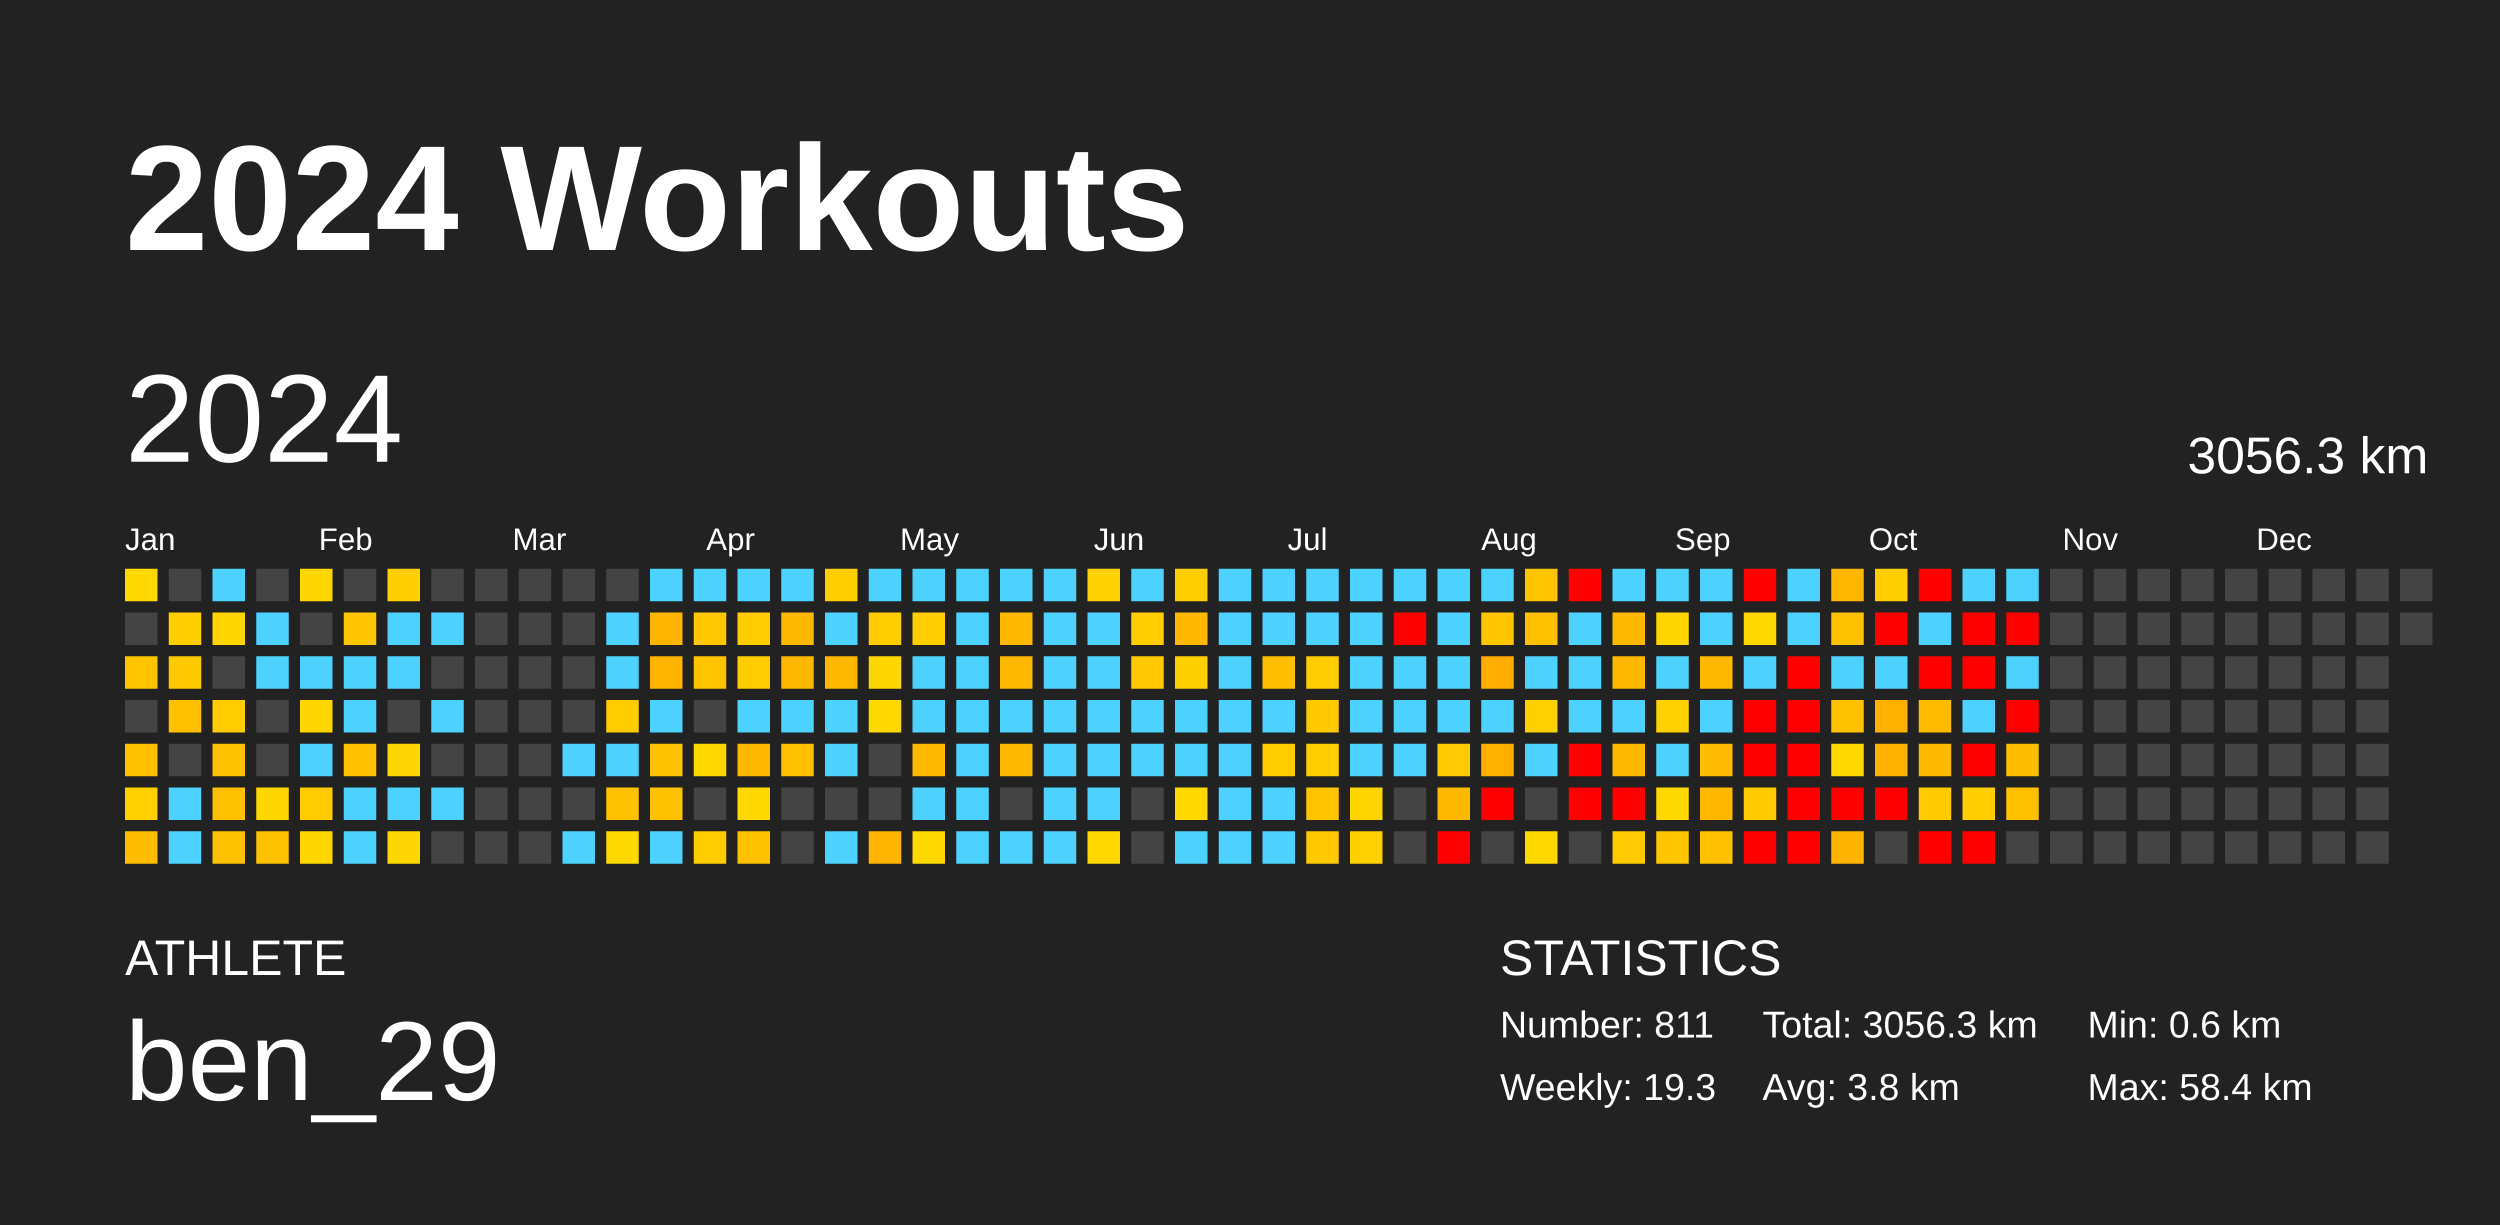
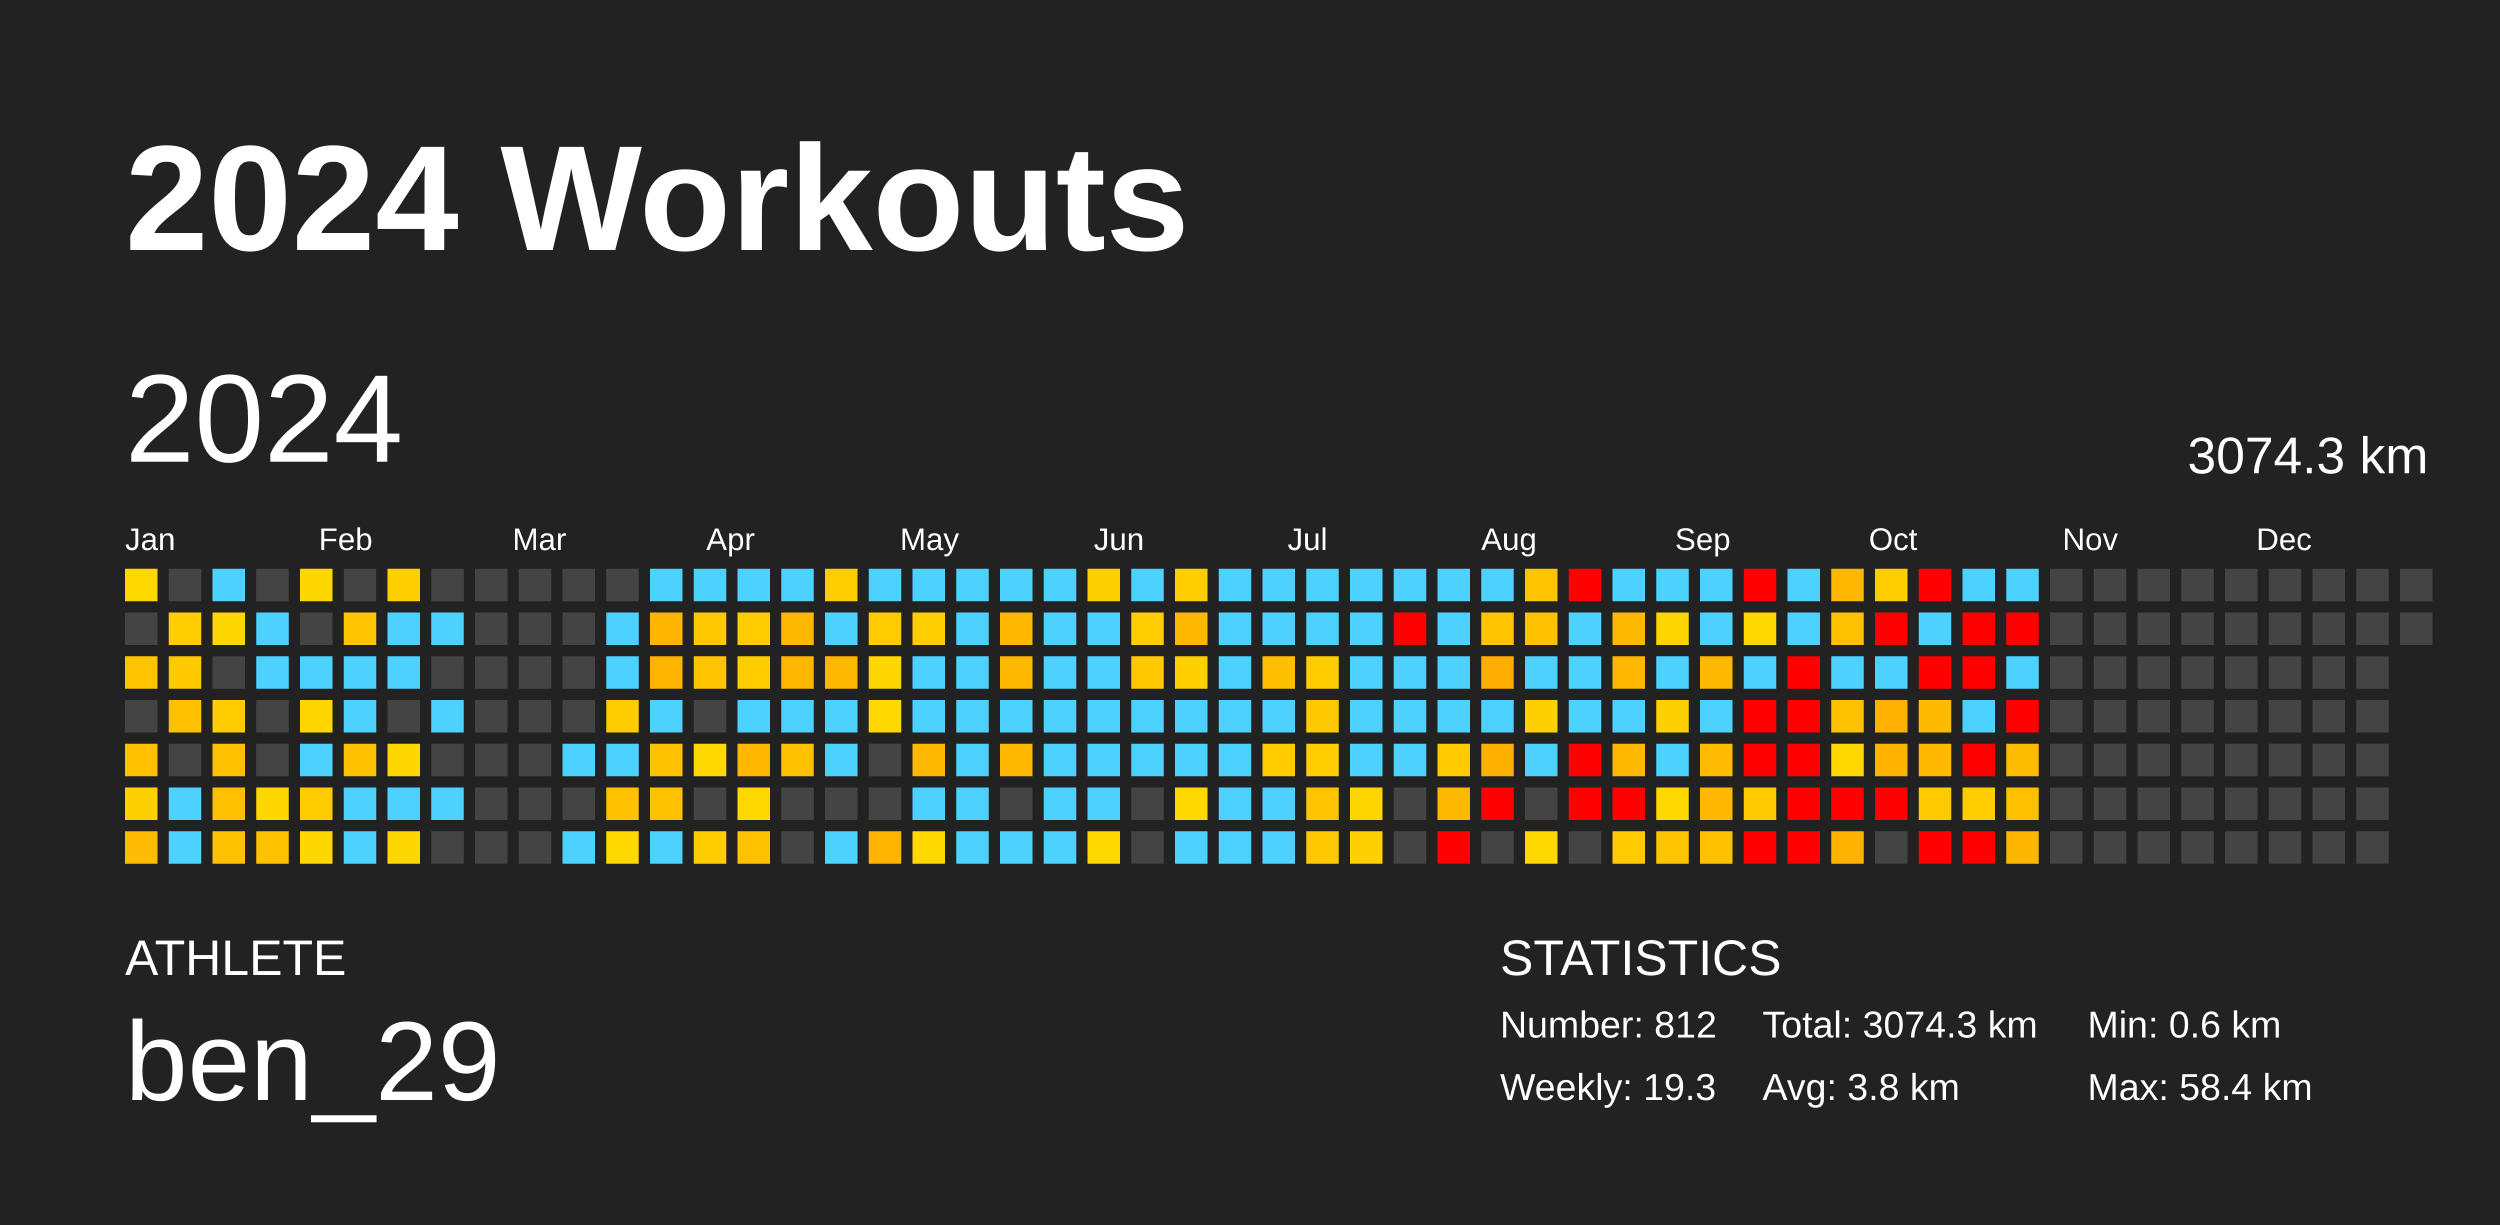
<svg xmlns="http://www.w3.org/2000/svg" baseProfile="full" height="98mm" version="1.1" viewBox="0,0,200,98" width="200mm">
  <defs />
  <rect fill="#222222" height="98" width="200" x="0" y="0" />
  <text fill="#FFFFFF" style="font-size:12px; font-family:Arial; font-weight:bold;" x="10" y="20">2024 Workouts</text>
  <text fill="#FFFFFF" style="font-size:4px; font-family:Arial" x="10" y="78">ATHLETE</text>
  <text fill="#FFFFFF" style="font-size:9px; font-family:Arial" x="10" y="88">ben_29</text>
  <text fill="#FFFFFF" style="font-size:4px; font-family:Arial" x="120" y="78">STATISTICS</text>
-   <text fill="#FFFFFF" style="font-size:3px; font-family:Arial" x="120" y="83">Number: 811</text>
+   <text fill="#FFFFFF" style="font-size:3px; font-family:Arial" x="120" y="83">Number: 812</text>
  <text fill="#FFFFFF" style="font-size:3px; font-family:Arial" x="120" y="88">Weekly: 19.3</text>
-   <text fill="#FFFFFF" style="font-size:3px; font-family:Arial" x="141" y="83">Total: 3056.3 km</text>
+   <text fill="#FFFFFF" style="font-size:3px; font-family:Arial" x="141" y="83">Total: 3074.3 km</text>
  <text fill="#FFFFFF" style="font-size:3px; font-family:Arial" x="141" y="88">Avg: 3.8 km</text>
  <text fill="#FFFFFF" style="font-size:3px; font-family:Arial" x="167" y="83">Min: 0.6 km</text>
  <text fill="#FFFFFF" style="font-size:3px; font-family:Arial" x="167" y="88">Max: 58.4 km</text>
  <text dominant-baseline="hanging" fill="#FFFFFF" style="font-size:10.0px; font-family:Arial;" x="10" y="30">2024</text>
-   <text dominant-baseline="hanging" fill="#FFFFFF" style="font-size:4.125px; font-family:Arial;" x="175" y="35">3056.3 km</text>
+   <text dominant-baseline="hanging" fill="#FFFFFF" style="font-size:4.125px; font-family:Arial;" x="175" y="35">3074.3 km</text>
  <text fill="#FFFFFF" style="font-size:2.5px; font-family:Arial" x="10.0" y="44">Jan</text>
  <text fill="#FFFFFF" style="font-size:2.5px; font-family:Arial" x="25.5" y="44">Feb</text>
  <text fill="#FFFFFF" style="font-size:2.5px; font-family:Arial" x="41.0" y="44">Mar</text>
  <text fill="#FFFFFF" style="font-size:2.5px; font-family:Arial" x="56.5" y="44">Apr</text>
  <text fill="#FFFFFF" style="font-size:2.5px; font-family:Arial" x="72.0" y="44">May</text>
  <text fill="#FFFFFF" style="font-size:2.5px; font-family:Arial" x="87.5" y="44">Jun</text>
  <text fill="#FFFFFF" style="font-size:2.5px; font-family:Arial" x="103.0" y="44">Jul</text>
  <text fill="#FFFFFF" style="font-size:2.5px; font-family:Arial" x="118.5" y="44">Aug</text>
  <text fill="#FFFFFF" style="font-size:2.5px; font-family:Arial" x="134.0" y="44">Sep</text>
  <text fill="#FFFFFF" style="font-size:2.5px; font-family:Arial" x="149.5" y="44">Oct</text>
  <text fill="#FFFFFF" style="font-size:2.5px; font-family:Arial" x="165.0" y="44">Nov</text>
  <text fill="#FFFFFF" style="font-size:2.5px; font-family:Arial" x="180.5" y="44">Dec</text>
  <rect fill="#ffd800" height="2.6" width="2.6" x="10.0" y="45.5" />
  <rect fill="#444444" height="2.6" width="2.6" x="10.0" y="49.0" />
  <rect fill="#ffc300" height="2.6" width="2.6" x="10.0" y="52.5" />
  <rect fill="#444444" height="2.6" width="2.6" x="10.0" y="56.0" />
  <rect fill="#ffc000" height="2.6" width="2.6" x="10.0" y="59.5" />
  <rect fill="#ffd100" height="2.6" width="2.6" x="10.0" y="63.0" />
  <rect fill="#ffbc00" height="2.6" width="2.6" x="10.0" y="66.5" />
  <rect fill="#444444" height="2.6" width="2.6" x="13.5" y="45.5" />
  <rect fill="#ffcd00" height="2.6" width="2.6" x="13.5" y="49.0" />
  <rect fill="#ffc900" height="2.6" width="2.6" x="13.5" y="52.5" />
  <rect fill="#ffc000" height="2.6" width="2.6" x="13.5" y="56.0" />
  <rect fill="#444444" height="2.6" width="2.6" x="13.5" y="59.5" />
  <rect fill="#4dd2ff" height="2.6" width="2.6" x="13.5" y="63.0" />
  <rect fill="#4dd2ff" height="2.6" width="2.6" x="13.5" y="66.5" />
  <rect fill="#4dd2ff" height="2.6" width="2.6" x="17.0" y="45.5" />
  <rect fill="#ffd700" height="2.6" width="2.6" x="17.0" y="49.0" />
  <rect fill="#444444" height="2.6" width="2.6" x="17.0" y="52.5" />
  <rect fill="#ffcc00" height="2.6" width="2.6" x="17.0" y="56.0" />
  <rect fill="#ffc000" height="2.6" width="2.6" x="17.0" y="59.5" />
  <rect fill="#ffc000" height="2.6" width="2.6" x="17.0" y="63.0" />
  <rect fill="#ffc200" height="2.6" width="2.6" x="17.0" y="66.5" />
  <rect fill="#444444" height="2.6" width="2.6" x="20.5" y="45.5" />
  <rect fill="#4dd2ff" height="2.6" width="2.6" x="20.5" y="49.0" />
  <rect fill="#4dd2ff" height="2.6" width="2.6" x="20.5" y="52.5" />
  <rect fill="#444444" height="2.6" width="2.6" x="20.5" y="56.0" />
  <rect fill="#444444" height="2.6" width="2.6" x="20.5" y="59.5" />
  <rect fill="#ffd700" height="2.6" width="2.6" x="20.5" y="63.0" />
  <rect fill="#ffc200" height="2.6" width="2.6" x="20.5" y="66.5" />
  <rect fill="#ffd700" height="2.6" width="2.6" x="24.0" y="45.5" />
  <rect fill="#444444" height="2.6" width="2.6" x="24.0" y="49.0" />
  <rect fill="#4dd2ff" height="2.6" width="2.6" x="24.0" y="52.5" />
  <rect fill="#ffd600" height="2.6" width="2.6" x="24.0" y="56.0" />
  <rect fill="#4dd2ff" height="2.6" width="2.6" x="24.0" y="59.5" />
  <rect fill="#ffcc00" height="2.6" width="2.6" x="24.0" y="63.0" />
  <rect fill="#ffd700" height="2.6" width="2.6" x="24.0" y="66.5" />
  <rect fill="#444444" height="2.6" width="2.6" x="27.5" y="45.5" />
  <rect fill="#ffc500" height="2.6" width="2.6" x="27.5" y="49.0" />
  <rect fill="#4dd2ff" height="2.6" width="2.6" x="27.5" y="52.5" />
  <rect fill="#4dd2ff" height="2.6" width="2.6" x="27.5" y="56.0" />
  <rect fill="#ffc100" height="2.6" width="2.6" x="27.5" y="59.5" />
  <rect fill="#4dd2ff" height="2.6" width="2.6" x="27.5" y="63.0" />
  <rect fill="#4dd2ff" height="2.6" width="2.6" x="27.5" y="66.5" />
  <rect fill="#ffcf00" height="2.6" width="2.6" x="31.0" y="45.5" />
  <rect fill="#4dd2ff" height="2.6" width="2.6" x="31.0" y="49.0" />
  <rect fill="#4dd2ff" height="2.6" width="2.6" x="31.0" y="52.5" />
  <rect fill="#444444" height="2.6" width="2.6" x="31.0" y="56.0" />
  <rect fill="#ffd700" height="2.6" width="2.6" x="31.0" y="59.5" />
  <rect fill="#4dd2ff" height="2.6" width="2.6" x="31.0" y="63.0" />
  <rect fill="#ffd700" height="2.6" width="2.6" x="31.0" y="66.5" />
  <rect fill="#444444" height="2.6" width="2.6" x="34.5" y="45.5" />
  <rect fill="#4dd2ff" height="2.6" width="2.6" x="34.5" y="49.0" />
  <rect fill="#444444" height="2.6" width="2.6" x="34.5" y="52.5" />
  <rect fill="#4dd2ff" height="2.6" width="2.6" x="34.5" y="56.0" />
  <rect fill="#444444" height="2.6" width="2.6" x="34.5" y="59.5" />
  <rect fill="#4dd2ff" height="2.6" width="2.6" x="34.5" y="63.0" />
  <rect fill="#444444" height="2.6" width="2.6" x="34.5" y="66.5" />
  <rect fill="#444444" height="2.6" width="2.6" x="38.0" y="45.5" />
  <rect fill="#444444" height="2.6" width="2.6" x="38.0" y="49.0" />
  <rect fill="#444444" height="2.6" width="2.6" x="38.0" y="52.5" />
  <rect fill="#444444" height="2.6" width="2.6" x="38.0" y="56.0" />
  <rect fill="#444444" height="2.6" width="2.6" x="38.0" y="59.5" />
  <rect fill="#444444" height="2.6" width="2.6" x="38.0" y="63.0" />
  <rect fill="#444444" height="2.6" width="2.6" x="38.0" y="66.5" />
  <rect fill="#444444" height="2.6" width="2.6" x="41.5" y="45.5" />
  <rect fill="#444444" height="2.6" width="2.6" x="41.5" y="49.0" />
  <rect fill="#444444" height="2.6" width="2.6" x="41.5" y="52.5" />
  <rect fill="#444444" height="2.6" width="2.6" x="41.5" y="56.0" />
  <rect fill="#444444" height="2.6" width="2.6" x="41.5" y="59.5" />
  <rect fill="#444444" height="2.6" width="2.6" x="41.5" y="63.0" />
  <rect fill="#444444" height="2.6" width="2.6" x="41.5" y="66.5" />
  <rect fill="#444444" height="2.6" width="2.6" x="45.0" y="45.5" />
  <rect fill="#444444" height="2.6" width="2.6" x="45.0" y="49.0" />
  <rect fill="#444444" height="2.6" width="2.6" x="45.0" y="52.5" />
  <rect fill="#444444" height="2.6" width="2.6" x="45.0" y="56.0" />
  <rect fill="#4dd2ff" height="2.6" width="2.6" x="45.0" y="59.5" />
  <rect fill="#444444" height="2.6" width="2.6" x="45.0" y="63.0" />
  <rect fill="#4dd2ff" height="2.6" width="2.6" x="45.0" y="66.5" />
  <rect fill="#444444" height="2.6" width="2.6" x="48.5" y="45.5" />
  <rect fill="#4dd2ff" height="2.6" width="2.6" x="48.5" y="49.0" />
  <rect fill="#4dd2ff" height="2.6" width="2.6" x="48.5" y="52.5" />
  <rect fill="#ffcc00" height="2.6" width="2.6" x="48.5" y="56.0" />
  <rect fill="#4dd2ff" height="2.6" width="2.6" x="48.5" y="59.5" />
  <rect fill="#ffc100" height="2.6" width="2.6" x="48.5" y="63.0" />
  <rect fill="#ffd800" height="2.6" width="2.6" x="48.5" y="66.5" />
  <rect fill="#4dd2ff" height="2.6" width="2.6" x="52.0" y="45.5" />
  <rect fill="#ffb600" height="2.6" width="2.6" x="52.0" y="49.0" />
  <rect fill="#ffb400" height="2.6" width="2.6" x="52.0" y="52.5" />
  <rect fill="#4dd2ff" height="2.6" width="2.6" x="52.0" y="56.0" />
  <rect fill="#ffc200" height="2.6" width="2.6" x="52.0" y="59.5" />
  <rect fill="#ffc200" height="2.6" width="2.6" x="52.0" y="63.0" />
  <rect fill="#4dd2ff" height="2.6" width="2.6" x="52.0" y="66.5" />
  <rect fill="#4dd2ff" height="2.6" width="2.6" x="55.5" y="45.5" />
  <rect fill="#ffc800" height="2.6" width="2.6" x="55.5" y="49.0" />
  <rect fill="#ffc400" height="2.6" width="2.6" x="55.5" y="52.5" />
  <rect fill="#444444" height="2.6" width="2.6" x="55.5" y="56.0" />
  <rect fill="#ffd800" height="2.6" width="2.6" x="55.5" y="59.5" />
  <rect fill="#444444" height="2.6" width="2.6" x="55.5" y="63.0" />
  <rect fill="#ffcc00" height="2.6" width="2.6" x="55.5" y="66.5" />
  <rect fill="#4dd2ff" height="2.6" width="2.6" x="59.0" y="45.5" />
  <rect fill="#ffcc00" height="2.6" width="2.6" x="59.0" y="49.0" />
  <rect fill="#ffcc00" height="2.6" width="2.6" x="59.0" y="52.5" />
  <rect fill="#4dd2ff" height="2.6" width="2.6" x="59.0" y="56.0" />
  <rect fill="#ffb700" height="2.6" width="2.6" x="59.0" y="59.5" />
  <rect fill="#ffd800" height="2.6" width="2.6" x="59.0" y="63.0" />
  <rect fill="#ffc200" height="2.6" width="2.6" x="59.0" y="66.5" />
  <rect fill="#4dd2ff" height="2.6" width="2.6" x="62.5" y="45.5" />
  <rect fill="#ffb800" height="2.6" width="2.6" x="62.5" y="49.0" />
  <rect fill="#ffb700" height="2.6" width="2.6" x="62.5" y="52.5" />
  <rect fill="#4dd2ff" height="2.6" width="2.6" x="62.5" y="56.0" />
  <rect fill="#ffc000" height="2.6" width="2.6" x="62.5" y="59.5" />
  <rect fill="#444444" height="2.6" width="2.6" x="62.5" y="63.0" />
  <rect fill="#444444" height="2.6" width="2.6" x="62.5" y="66.5" />
  <rect fill="#ffcd00" height="2.6" width="2.6" x="66.0" y="45.5" />
  <rect fill="#4dd2ff" height="2.6" width="2.6" x="66.0" y="49.0" />
  <rect fill="#ffb800" height="2.6" width="2.6" x="66.0" y="52.5" />
  <rect fill="#4dd2ff" height="2.6" width="2.6" x="66.0" y="56.0" />
  <rect fill="#4dd2ff" height="2.6" width="2.6" x="66.0" y="59.5" />
  <rect fill="#444444" height="2.6" width="2.6" x="66.0" y="63.0" />
  <rect fill="#4dd2ff" height="2.6" width="2.6" x="66.0" y="66.5" />
  <rect fill="#4dd2ff" height="2.6" width="2.6" x="69.5" y="45.5" />
  <rect fill="#ffcc00" height="2.6" width="2.6" x="69.5" y="49.0" />
  <rect fill="#ffd700" height="2.6" width="2.6" x="69.5" y="52.5" />
  <rect fill="#ffd800" height="2.6" width="2.6" x="69.5" y="56.0" />
  <rect fill="#444444" height="2.6" width="2.6" x="69.5" y="59.5" />
  <rect fill="#444444" height="2.6" width="2.6" x="69.5" y="63.0" />
  <rect fill="#ffb500" height="2.6" width="2.6" x="69.5" y="66.5" />
  <rect fill="#4dd2ff" height="2.6" width="2.6" x="73.0" y="45.5" />
  <rect fill="#ffce00" height="2.6" width="2.6" x="73.0" y="49.0" />
  <rect fill="#4dd2ff" height="2.6" width="2.6" x="73.0" y="52.5" />
  <rect fill="#4dd2ff" height="2.6" width="2.6" x="73.0" y="56.0" />
  <rect fill="#ffb900" height="2.6" width="2.6" x="73.0" y="59.5" />
  <rect fill="#4dd2ff" height="2.6" width="2.6" x="73.0" y="63.0" />
  <rect fill="#ffd800" height="2.6" width="2.6" x="73.0" y="66.5" />
  <rect fill="#4dd2ff" height="2.6" width="2.6" x="76.5" y="45.5" />
  <rect fill="#4dd2ff" height="2.6" width="2.6" x="76.5" y="49.0" />
  <rect fill="#4dd2ff" height="2.6" width="2.6" x="76.5" y="52.5" />
  <rect fill="#4dd2ff" height="2.6" width="2.6" x="76.5" y="56.0" />
  <rect fill="#4dd2ff" height="2.6" width="2.6" x="76.5" y="59.5" />
  <rect fill="#4dd2ff" height="2.6" width="2.6" x="76.5" y="63.0" />
  <rect fill="#4dd2ff" height="2.6" width="2.6" x="76.5" y="66.5" />
  <rect fill="#4dd2ff" height="2.6" width="2.6" x="80.0" y="45.5" />
  <rect fill="#ffb700" height="2.6" width="2.6" x="80.0" y="49.0" />
  <rect fill="#ffb800" height="2.6" width="2.6" x="80.0" y="52.5" />
  <rect fill="#4dd2ff" height="2.6" width="2.6" x="80.0" y="56.0" />
  <rect fill="#ffb800" height="2.6" width="2.6" x="80.0" y="59.5" />
  <rect fill="#444444" height="2.6" width="2.6" x="80.0" y="63.0" />
  <rect fill="#4dd2ff" height="2.6" width="2.6" x="80.0" y="66.5" />
  <rect fill="#4dd2ff" height="2.6" width="2.6" x="83.5" y="45.5" />
  <rect fill="#4dd2ff" height="2.6" width="2.6" x="83.5" y="49.0" />
  <rect fill="#4dd2ff" height="2.6" width="2.6" x="83.5" y="52.5" />
  <rect fill="#4dd2ff" height="2.6" width="2.6" x="83.5" y="56.0" />
  <rect fill="#4dd2ff" height="2.6" width="2.6" x="83.5" y="59.5" />
  <rect fill="#4dd2ff" height="2.6" width="2.6" x="83.5" y="63.0" />
  <rect fill="#4dd2ff" height="2.6" width="2.6" x="83.5" y="66.5" />
  <rect fill="#ffd100" height="2.6" width="2.6" x="87.0" y="45.5" />
  <rect fill="#4dd2ff" height="2.6" width="2.6" x="87.0" y="49.0" />
  <rect fill="#4dd2ff" height="2.6" width="2.6" x="87.0" y="52.5" />
  <rect fill="#4dd2ff" height="2.6" width="2.6" x="87.0" y="56.0" />
  <rect fill="#4dd2ff" height="2.6" width="2.6" x="87.0" y="59.5" />
  <rect fill="#4dd2ff" height="2.6" width="2.6" x="87.0" y="63.0" />
  <rect fill="#ffd800" height="2.6" width="2.6" x="87.0" y="66.5" />
  <rect fill="#4dd2ff" height="2.6" width="2.6" x="90.5" y="45.5" />
  <rect fill="#ffcd00" height="2.6" width="2.6" x="90.5" y="49.0" />
  <rect fill="#ffc800" height="2.6" width="2.6" x="90.5" y="52.5" />
  <rect fill="#4dd2ff" height="2.6" width="2.6" x="90.5" y="56.0" />
  <rect fill="#4dd2ff" height="2.6" width="2.6" x="90.5" y="59.5" />
  <rect fill="#444444" height="2.6" width="2.6" x="90.5" y="63.0" />
  <rect fill="#444444" height="2.6" width="2.6" x="90.5" y="66.5" />
  <rect fill="#ffce00" height="2.6" width="2.6" x="94.0" y="45.5" />
  <rect fill="#ffb700" height="2.6" width="2.6" x="94.0" y="49.0" />
  <rect fill="#ffd000" height="2.6" width="2.6" x="94.0" y="52.5" />
  <rect fill="#4dd2ff" height="2.6" width="2.6" x="94.0" y="56.0" />
  <rect fill="#4dd2ff" height="2.6" width="2.6" x="94.0" y="59.5" />
  <rect fill="#ffd800" height="2.6" width="2.6" x="94.0" y="63.0" />
  <rect fill="#4dd2ff" height="2.6" width="2.6" x="94.0" y="66.5" />
  <rect fill="#4dd2ff" height="2.6" width="2.6" x="97.5" y="45.5" />
  <rect fill="#4dd2ff" height="2.6" width="2.6" x="97.5" y="49.0" />
  <rect fill="#4dd2ff" height="2.6" width="2.6" x="97.5" y="52.5" />
  <rect fill="#4dd2ff" height="2.6" width="2.6" x="97.5" y="56.0" />
  <rect fill="#4dd2ff" height="2.6" width="2.6" x="97.5" y="59.5" />
  <rect fill="#4dd2ff" height="2.6" width="2.6" x="97.5" y="63.0" />
  <rect fill="#4dd2ff" height="2.6" width="2.6" x="97.5" y="66.5" />
  <rect fill="#4dd2ff" height="2.6" width="2.6" x="101.0" y="45.5" />
  <rect fill="#4dd2ff" height="2.6" width="2.6" x="101.0" y="49.0" />
  <rect fill="#ffbf00" height="2.6" width="2.6" x="101.0" y="52.5" />
  <rect fill="#4dd2ff" height="2.6" width="2.6" x="101.0" y="56.0" />
  <rect fill="#ffcc00" height="2.6" width="2.6" x="101.0" y="59.5" />
  <rect fill="#4dd2ff" height="2.6" width="2.6" x="101.0" y="63.0" />
  <rect fill="#4dd2ff" height="2.6" width="2.6" x="101.0" y="66.5" />
  <rect fill="#4dd2ff" height="2.6" width="2.6" x="104.5" y="45.5" />
  <rect fill="#4dd2ff" height="2.6" width="2.6" x="104.5" y="49.0" />
  <rect fill="#ffcc00" height="2.6" width="2.6" x="104.5" y="52.5" />
  <rect fill="#ffc900" height="2.6" width="2.6" x="104.5" y="56.0" />
  <rect fill="#ffcd00" height="2.6" width="2.6" x="104.5" y="59.5" />
  <rect fill="#ffc300" height="2.6" width="2.6" x="104.5" y="63.0" />
  <rect fill="#ffc800" height="2.6" width="2.6" x="104.5" y="66.5" />
  <rect fill="#4dd2ff" height="2.6" width="2.6" x="108.0" y="45.5" />
  <rect fill="#4dd2ff" height="2.6" width="2.6" x="108.0" y="49.0" />
  <rect fill="#4dd2ff" height="2.6" width="2.6" x="108.0" y="52.5" />
  <rect fill="#4dd2ff" height="2.6" width="2.6" x="108.0" y="56.0" />
  <rect fill="#4dd2ff" height="2.6" width="2.6" x="108.0" y="59.5" />
  <rect fill="#ffd500" height="2.6" width="2.6" x="108.0" y="63.0" />
  <rect fill="#ffd100" height="2.6" width="2.6" x="108.0" y="66.5" />
  <rect fill="#4dd2ff" height="2.6" width="2.6" x="111.5" y="45.5" />
  <rect fill="red" height="2.6" width="2.6" x="111.5" y="49.0" />
  <rect fill="#4dd2ff" height="2.6" width="2.6" x="111.5" y="52.5" />
  <rect fill="#4dd2ff" height="2.6" width="2.6" x="111.5" y="56.0" />
  <rect fill="#4dd2ff" height="2.6" width="2.6" x="111.5" y="59.5" />
  <rect fill="#444444" height="2.6" width="2.6" x="111.5" y="63.0" />
  <rect fill="#444444" height="2.6" width="2.6" x="111.5" y="66.5" />
  <rect fill="#4dd2ff" height="2.6" width="2.6" x="115.0" y="45.5" />
  <rect fill="#4dd2ff" height="2.6" width="2.6" x="115.0" y="49.0" />
  <rect fill="#4dd2ff" height="2.6" width="2.6" x="115.0" y="52.5" />
  <rect fill="#4dd2ff" height="2.6" width="2.6" x="115.0" y="56.0" />
  <rect fill="#ffcb00" height="2.6" width="2.6" x="115.0" y="59.5" />
  <rect fill="#ffb800" height="2.6" width="2.6" x="115.0" y="63.0" />
  <rect fill="red" height="2.6" width="2.6" x="115.0" y="66.5" />
  <rect fill="#4dd2ff" height="2.6" width="2.6" x="118.5" y="45.5" />
  <rect fill="#ffc500" height="2.6" width="2.6" x="118.5" y="49.0" />
  <rect fill="#ffad00" height="2.6" width="2.6" x="118.5" y="52.5" />
  <rect fill="#4dd2ff" height="2.6" width="2.6" x="118.5" y="56.0" />
  <rect fill="#ffaf00" height="2.6" width="2.6" x="118.5" y="59.5" />
  <rect fill="red" height="2.6" width="2.6" x="118.5" y="63.0" />
  <rect fill="#444444" height="2.6" width="2.6" x="118.5" y="66.5" />
  <rect fill="#ffc400" height="2.6" width="2.6" x="122.0" y="45.5" />
  <rect fill="#ffc100" height="2.6" width="2.6" x="122.0" y="49.0" />
  <rect fill="#4dd2ff" height="2.6" width="2.6" x="122.0" y="52.5" />
  <rect fill="#ffd100" height="2.6" width="2.6" x="122.0" y="56.0" />
  <rect fill="#4dd2ff" height="2.6" width="2.6" x="122.0" y="59.5" />
  <rect fill="#444444" height="2.6" width="2.6" x="122.0" y="63.0" />
  <rect fill="#ffd800" height="2.6" width="2.6" x="122.0" y="66.5" />
  <rect fill="red" height="2.6" width="2.6" x="125.5" y="45.5" />
  <rect fill="#4dd2ff" height="2.6" width="2.6" x="125.5" y="49.0" />
  <rect fill="#4dd2ff" height="2.6" width="2.6" x="125.5" y="52.5" />
  <rect fill="#4dd2ff" height="2.6" width="2.6" x="125.5" y="56.0" />
  <rect fill="red" height="2.6" width="2.6" x="125.5" y="59.5" />
  <rect fill="red" height="2.6" width="2.6" x="125.5" y="63.0" />
  <rect fill="#444444" height="2.6" width="2.6" x="125.5" y="66.5" />
  <rect fill="#4dd2ff" height="2.6" width="2.6" x="129.0" y="45.5" />
  <rect fill="#ffb800" height="2.6" width="2.6" x="129.0" y="49.0" />
  <rect fill="#ffb700" height="2.6" width="2.6" x="129.0" y="52.5" />
  <rect fill="#4dd2ff" height="2.6" width="2.6" x="129.0" y="56.0" />
  <rect fill="#ffb800" height="2.6" width="2.6" x="129.0" y="59.5" />
  <rect fill="red" height="2.6" width="2.6" x="129.0" y="63.0" />
  <rect fill="#ffcb00" height="2.6" width="2.6" x="129.0" y="66.5" />
  <rect fill="#4dd2ff" height="2.6" width="2.6" x="132.5" y="45.5" />
  <rect fill="#ffd500" height="2.6" width="2.6" x="132.5" y="49.0" />
  <rect fill="#4dd2ff" height="2.6" width="2.6" x="132.5" y="52.5" />
  <rect fill="#ffd100" height="2.6" width="2.6" x="132.5" y="56.0" />
  <rect fill="#4dd2ff" height="2.6" width="2.6" x="132.5" y="59.5" />
  <rect fill="#ffd800" height="2.6" width="2.6" x="132.5" y="63.0" />
  <rect fill="#ffc600" height="2.6" width="2.6" x="132.5" y="66.5" />
  <rect fill="#4dd2ff" height="2.6" width="2.6" x="136.0" y="45.5" />
  <rect fill="#4dd2ff" height="2.6" width="2.6" x="136.0" y="49.0" />
  <rect fill="#ffb800" height="2.6" width="2.6" x="136.0" y="52.5" />
  <rect fill="#4dd2ff" height="2.6" width="2.6" x="136.0" y="56.0" />
  <rect fill="#ffbc00" height="2.6" width="2.6" x="136.0" y="59.5" />
  <rect fill="#ffb700" height="2.6" width="2.6" x="136.0" y="63.0" />
  <rect fill="#ffc100" height="2.6" width="2.6" x="136.0" y="66.5" />
  <rect fill="red" height="2.6" width="2.6" x="139.5" y="45.5" />
  <rect fill="#ffd800" height="2.6" width="2.6" x="139.5" y="49.0" />
  <rect fill="#4dd2ff" height="2.6" width="2.6" x="139.5" y="52.5" />
  <rect fill="red" height="2.6" width="2.6" x="139.5" y="56.0" />
  <rect fill="red" height="2.6" width="2.6" x="139.5" y="59.5" />
  <rect fill="#ffcb00" height="2.6" width="2.6" x="139.5" y="63.0" />
  <rect fill="red" height="2.6" width="2.6" x="139.5" y="66.5" />
  <rect fill="#4dd2ff" height="2.6" width="2.6" x="143.0" y="45.5" />
  <rect fill="#4dd2ff" height="2.6" width="2.6" x="143.0" y="49.0" />
  <rect fill="red" height="2.6" width="2.6" x="143.0" y="52.5" />
  <rect fill="red" height="2.6" width="2.6" x="143.0" y="56.0" />
  <rect fill="red" height="2.6" width="2.6" x="143.0" y="59.5" />
  <rect fill="red" height="2.6" width="2.6" x="143.0" y="63.0" />
  <rect fill="red" height="2.6" width="2.6" x="143.0" y="66.5" />
  <rect fill="#ffb700" height="2.6" width="2.6" x="146.5" y="45.5" />
  <rect fill="#ffc200" height="2.6" width="2.6" x="146.5" y="49.0" />
  <rect fill="#4dd2ff" height="2.6" width="2.6" x="146.5" y="52.5" />
  <rect fill="#ffc200" height="2.6" width="2.6" x="146.5" y="56.0" />
  <rect fill="#ffd800" height="2.6" width="2.6" x="146.5" y="59.5" />
  <rect fill="red" height="2.6" width="2.6" x="146.5" y="63.0" />
  <rect fill="#ffb300" height="2.6" width="2.6" x="146.5" y="66.5" />
  <rect fill="#ffcd00" height="2.6" width="2.6" x="150.0" y="45.5" />
  <rect fill="red" height="2.6" width="2.6" x="150.0" y="49.0" />
  <rect fill="#4dd2ff" height="2.6" width="2.6" x="150.0" y="52.5" />
  <rect fill="#ffb000" height="2.6" width="2.6" x="150.0" y="56.0" />
  <rect fill="#ffb300" height="2.6" width="2.6" x="150.0" y="59.5" />
  <rect fill="red" height="2.6" width="2.6" x="150.0" y="63.0" />
  <rect fill="#444444" height="2.6" width="2.6" x="150.0" y="66.5" />
  <rect fill="red" height="2.6" width="2.6" x="153.5" y="45.5" />
  <rect fill="#4dd2ff" height="2.6" width="2.6" x="153.5" y="49.0" />
  <rect fill="red" height="2.6" width="2.6" x="153.5" y="52.5" />
  <rect fill="#ffbb00" height="2.6" width="2.6" x="153.5" y="56.0" />
  <rect fill="#ffb900" height="2.6" width="2.6" x="153.5" y="59.5" />
  <rect fill="#ffcb00" height="2.6" width="2.6" x="153.5" y="63.0" />
  <rect fill="red" height="2.6" width="2.6" x="153.5" y="66.5" />
  <rect fill="#4dd2ff" height="2.6" width="2.6" x="157.0" y="45.5" />
  <rect fill="red" height="2.6" width="2.6" x="157.0" y="49.0" />
  <rect fill="red" height="2.6" width="2.6" x="157.0" y="52.5" />
  <rect fill="#4dd2ff" height="2.6" width="2.6" x="157.0" y="56.0" />
  <rect fill="red" height="2.6" width="2.6" x="157.0" y="59.5" />
  <rect fill="#ffcd00" height="2.6" width="2.6" x="157.0" y="63.0" />
  <rect fill="red" height="2.6" width="2.6" x="157.0" y="66.5" />
  <rect fill="#4dd2ff" height="2.6" width="2.6" x="160.5" y="45.5" />
  <rect fill="red" height="2.6" width="2.6" x="160.5" y="49.0" />
  <rect fill="#4dd2ff" height="2.6" width="2.6" x="160.5" y="52.5" />
  <rect fill="red" height="2.6" width="2.6" x="160.5" y="56.0" />
  <rect fill="#ffbd00" height="2.6" width="2.6" x="160.5" y="59.5" />
  <rect fill="#ffc000" height="2.6" width="2.6" x="160.5" y="63.0" />
-   <rect fill="#444444" height="2.6" width="2.6" x="160.5" y="66.5" />
+   <rect fill="#ffb600" height="2.6" width="2.6" x="160.5" y="66.5" />
  <rect fill="#444444" height="2.6" width="2.6" x="164.0" y="45.5" />
  <rect fill="#444444" height="2.6" width="2.6" x="164.0" y="49.0" />
  <rect fill="#444444" height="2.6" width="2.6" x="164.0" y="52.5" />
  <rect fill="#444444" height="2.6" width="2.6" x="164.0" y="56.0" />
  <rect fill="#444444" height="2.6" width="2.6" x="164.0" y="59.5" />
  <rect fill="#444444" height="2.6" width="2.6" x="164.0" y="63.0" />
  <rect fill="#444444" height="2.6" width="2.6" x="164.0" y="66.5" />
  <rect fill="#444444" height="2.6" width="2.6" x="167.5" y="45.5" />
  <rect fill="#444444" height="2.6" width="2.6" x="167.5" y="49.0" />
  <rect fill="#444444" height="2.6" width="2.6" x="167.5" y="52.5" />
  <rect fill="#444444" height="2.6" width="2.6" x="167.5" y="56.0" />
  <rect fill="#444444" height="2.6" width="2.6" x="167.5" y="59.5" />
  <rect fill="#444444" height="2.6" width="2.6" x="167.5" y="63.0" />
  <rect fill="#444444" height="2.6" width="2.6" x="167.5" y="66.5" />
  <rect fill="#444444" height="2.6" width="2.6" x="171.0" y="45.5" />
  <rect fill="#444444" height="2.6" width="2.6" x="171.0" y="49.0" />
  <rect fill="#444444" height="2.6" width="2.6" x="171.0" y="52.5" />
  <rect fill="#444444" height="2.6" width="2.6" x="171.0" y="56.0" />
  <rect fill="#444444" height="2.6" width="2.6" x="171.0" y="59.5" />
  <rect fill="#444444" height="2.6" width="2.6" x="171.0" y="63.0" />
  <rect fill="#444444" height="2.6" width="2.6" x="171.0" y="66.5" />
  <rect fill="#444444" height="2.6" width="2.6" x="174.5" y="45.5" />
  <rect fill="#444444" height="2.6" width="2.6" x="174.5" y="49.0" />
  <rect fill="#444444" height="2.6" width="2.6" x="174.5" y="52.5" />
  <rect fill="#444444" height="2.6" width="2.6" x="174.5" y="56.0" />
  <rect fill="#444444" height="2.6" width="2.6" x="174.5" y="59.5" />
  <rect fill="#444444" height="2.6" width="2.6" x="174.5" y="63.0" />
  <rect fill="#444444" height="2.6" width="2.6" x="174.5" y="66.5" />
  <rect fill="#444444" height="2.6" width="2.6" x="178.0" y="45.5" />
  <rect fill="#444444" height="2.6" width="2.6" x="178.0" y="49.0" />
  <rect fill="#444444" height="2.6" width="2.6" x="178.0" y="52.5" />
  <rect fill="#444444" height="2.6" width="2.6" x="178.0" y="56.0" />
  <rect fill="#444444" height="2.6" width="2.6" x="178.0" y="59.5" />
  <rect fill="#444444" height="2.6" width="2.6" x="178.0" y="63.0" />
  <rect fill="#444444" height="2.6" width="2.6" x="178.0" y="66.5" />
  <rect fill="#444444" height="2.6" width="2.6" x="181.5" y="45.5" />
  <rect fill="#444444" height="2.6" width="2.6" x="181.5" y="49.0" />
  <rect fill="#444444" height="2.6" width="2.6" x="181.5" y="52.5" />
  <rect fill="#444444" height="2.6" width="2.6" x="181.5" y="56.0" />
  <rect fill="#444444" height="2.6" width="2.6" x="181.5" y="59.5" />
  <rect fill="#444444" height="2.6" width="2.6" x="181.5" y="63.0" />
  <rect fill="#444444" height="2.6" width="2.6" x="181.5" y="66.5" />
  <rect fill="#444444" height="2.6" width="2.6" x="185.0" y="45.5" />
  <rect fill="#444444" height="2.6" width="2.6" x="185.0" y="49.0" />
  <rect fill="#444444" height="2.6" width="2.6" x="185.0" y="52.5" />
  <rect fill="#444444" height="2.6" width="2.6" x="185.0" y="56.0" />
  <rect fill="#444444" height="2.6" width="2.6" x="185.0" y="59.5" />
  <rect fill="#444444" height="2.6" width="2.6" x="185.0" y="63.0" />
  <rect fill="#444444" height="2.6" width="2.6" x="185.0" y="66.5" />
  <rect fill="#444444" height="2.6" width="2.6" x="188.5" y="45.5" />
  <rect fill="#444444" height="2.6" width="2.6" x="188.5" y="49.0" />
  <rect fill="#444444" height="2.6" width="2.6" x="188.5" y="52.5" />
  <rect fill="#444444" height="2.6" width="2.6" x="188.5" y="56.0" />
  <rect fill="#444444" height="2.6" width="2.6" x="188.5" y="59.5" />
  <rect fill="#444444" height="2.6" width="2.6" x="188.5" y="63.0" />
  <rect fill="#444444" height="2.6" width="2.6" x="188.5" y="66.5" />
  <rect fill="#444444" height="2.6" width="2.6" x="192.0" y="45.5" />
  <rect fill="#444444" height="2.6" width="2.6" x="192.0" y="49.0" />
</svg>
